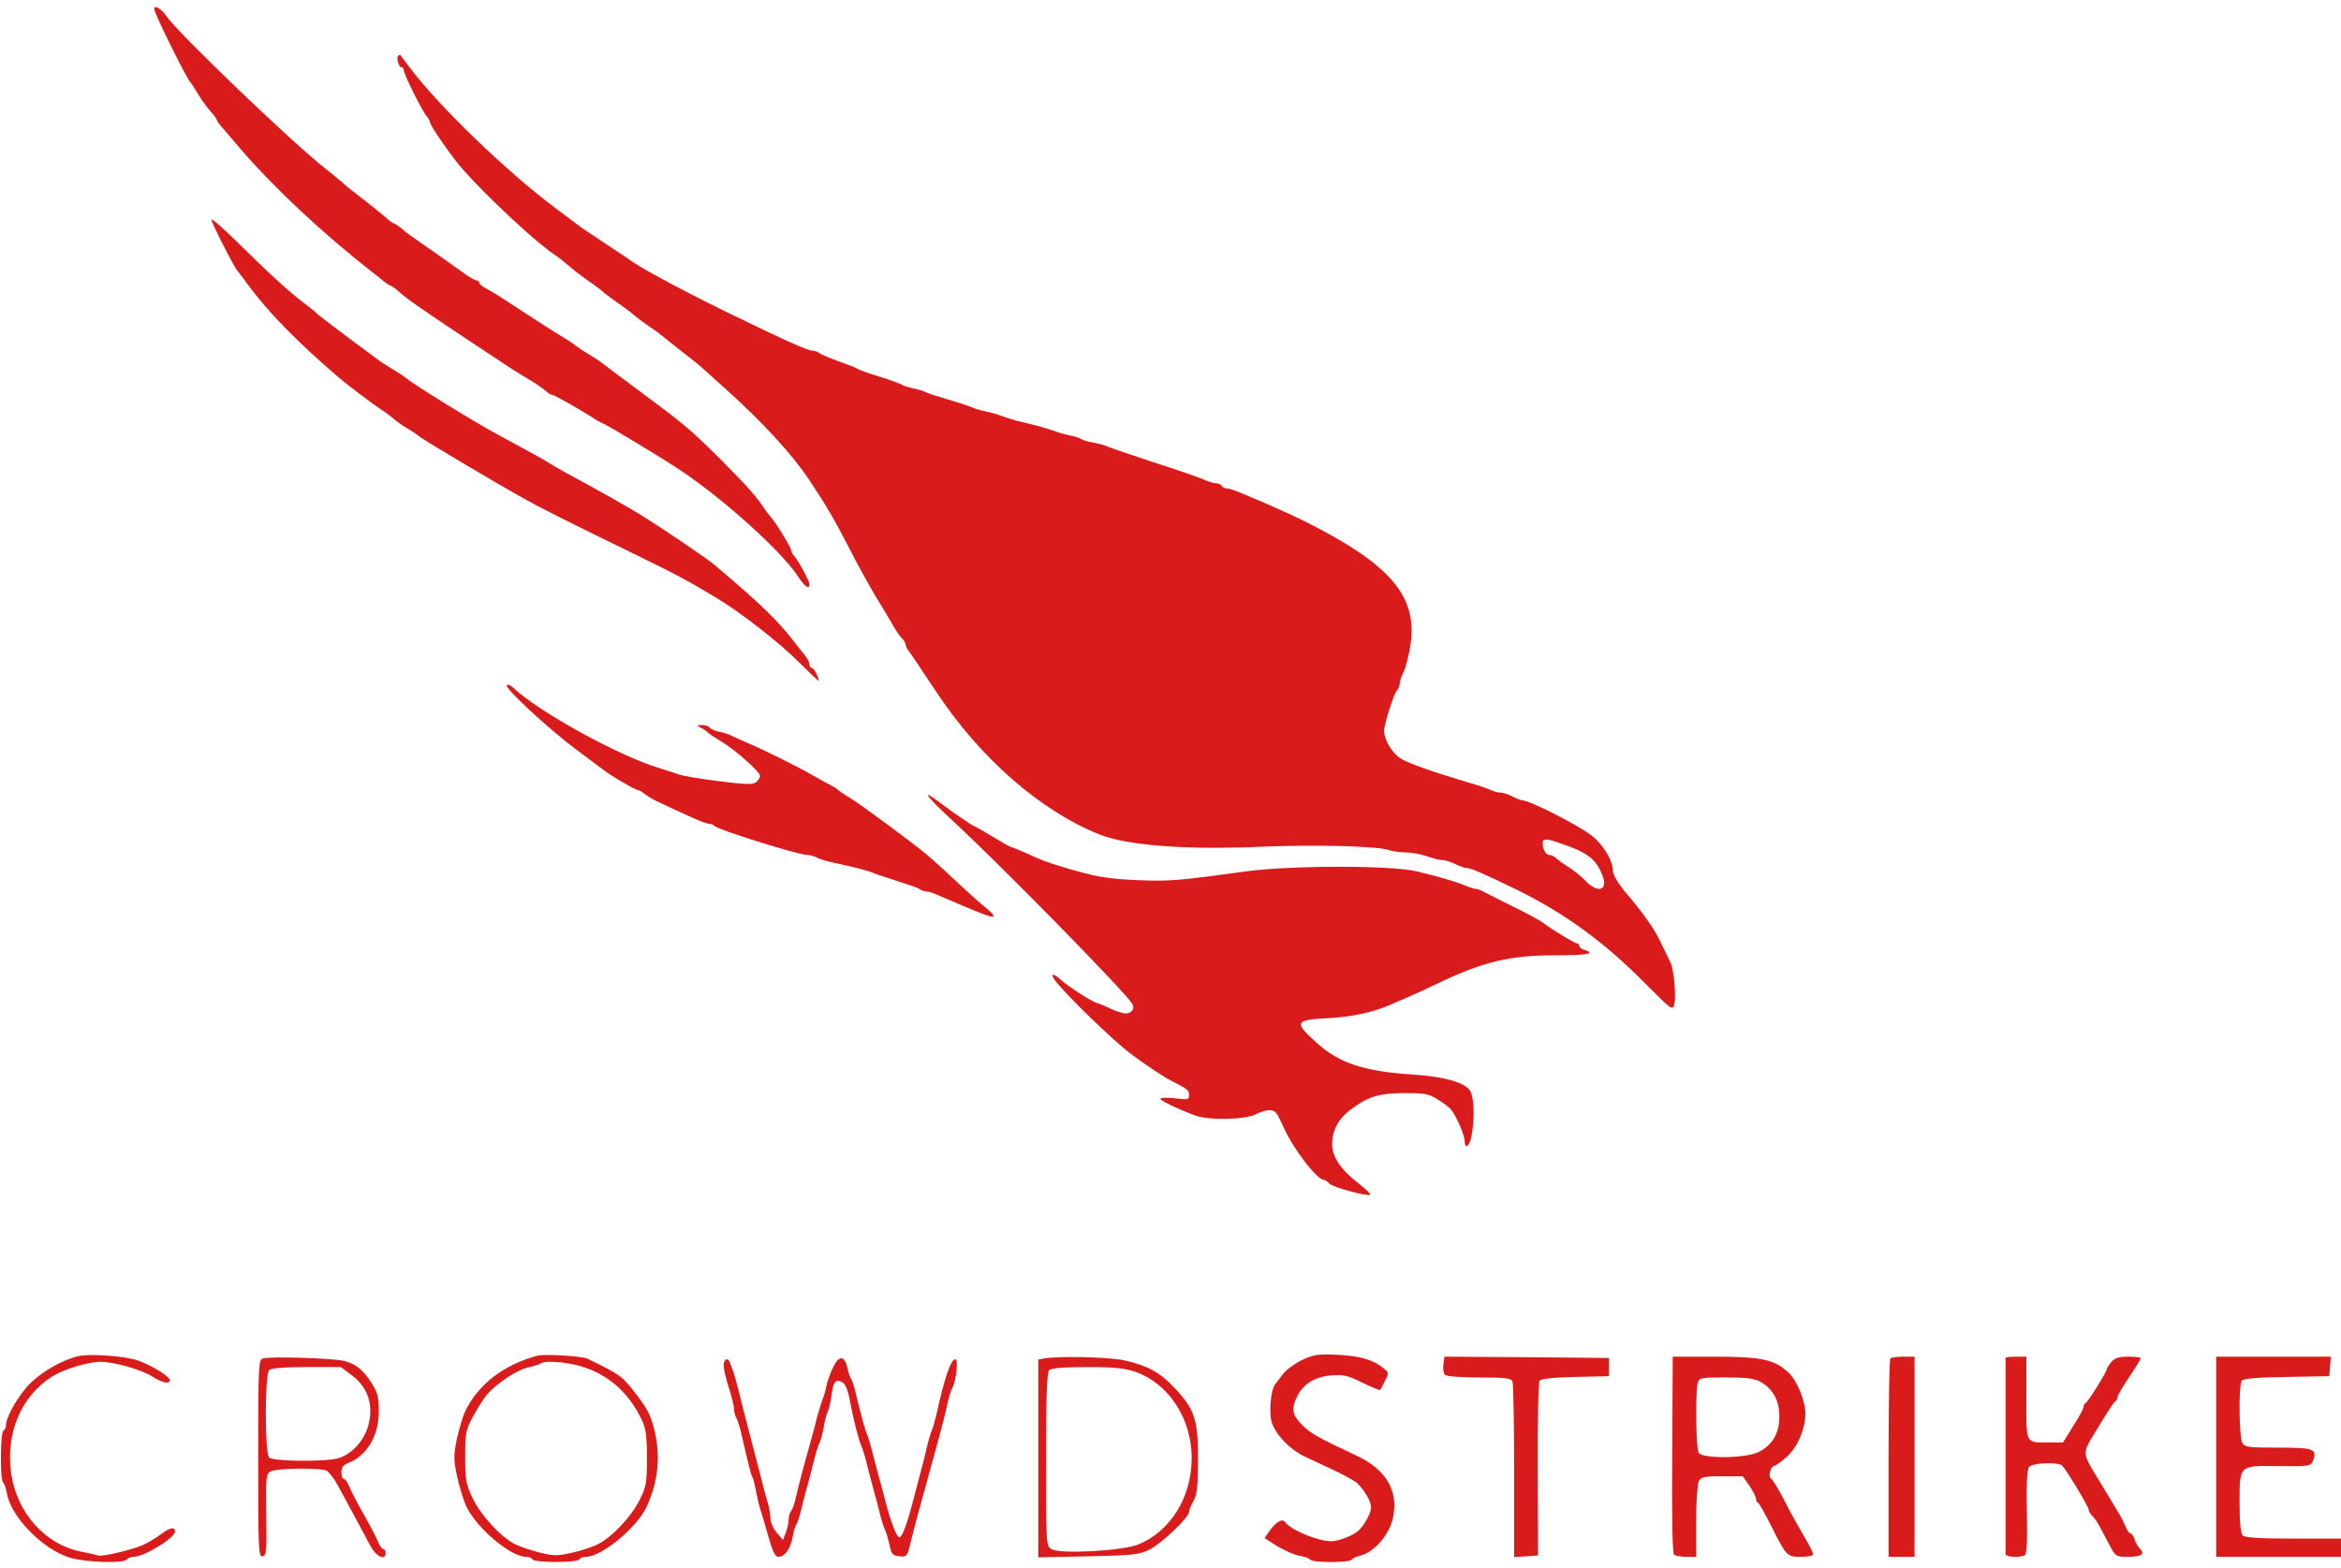
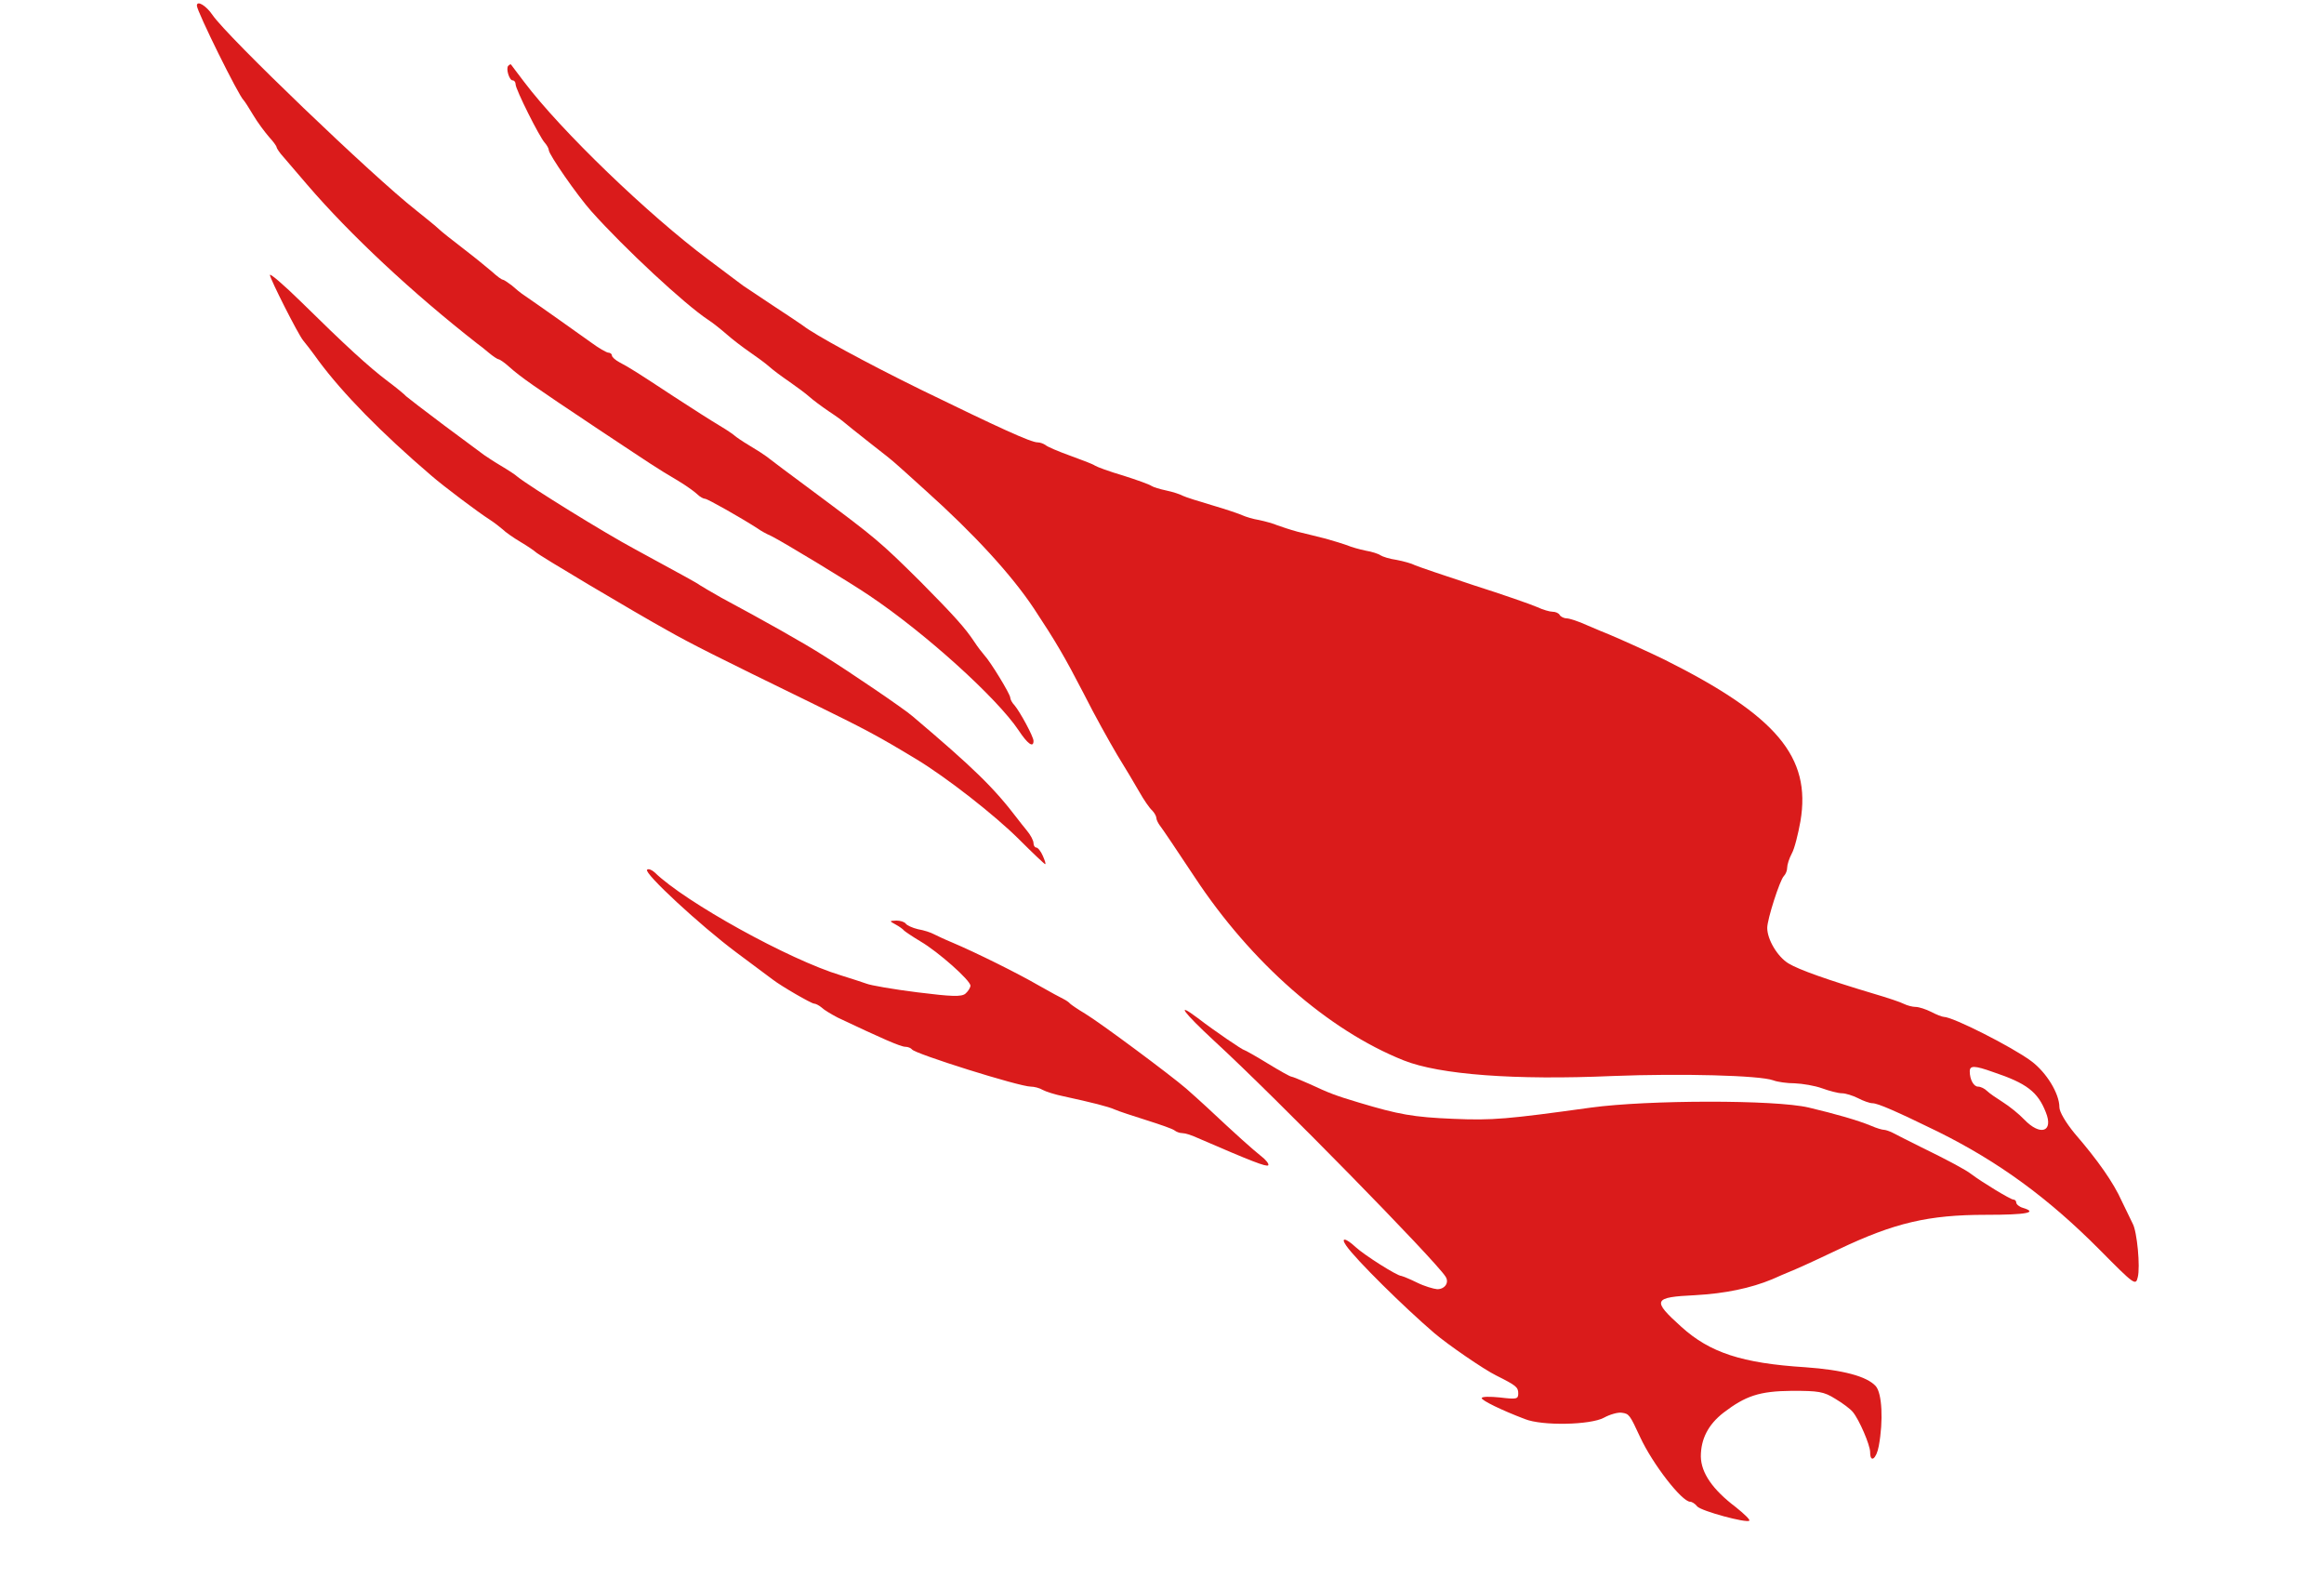
- <svg xmlns="http://www.w3.org/2000/svg" height="1675" viewBox="-.3 3.8 900.3 599.8" width="2500">
+ <svg xmlns="http://www.w3.org/2000/svg" viewBox="-.3 3.8 700 475">
  <g fill="#da1b1b">
    <path d="m59 5.5c0 1.7 12.6 27.2 14.1 28.5.3.3 1.6 2.3 2.9 4.5s3.5 5.1 4.7 6.5c1.3 1.4 2.3 2.8 2.3 3.1s.9 1.7 2.1 3c1.1 1.3 4.4 5.1 7.2 8.4 12.9 15 31.5 32.4 51.2 47.8.6.4 2.1 1.6 3.4 2.7s2.7 2 3 2 1.8 1 3.1 2.2c3.6 3.2 7.2 5.7 26.1 18.3 17.5 11.6 17.8 11.9 24.9 16.1 2.5 1.5 5.1 3.4 5.8 4.1s1.8 1.3 2.3 1.3c.7 0 10.8 5.7 15.9 9 .8.6 2.6 1.6 4 2.2 3.6 1.8 23.6 13.9 29.5 17.9 17 11.4 38.5 30.9 45 40.6 2.7 4.1 4.5 5.4 4.5 3.2 0-1.3-4.1-8.8-5.7-10.7-.7-.7-1.3-1.8-1.3-2.3 0-1.1-6-10.9-7.8-12.8-.7-.8-2.1-2.6-3-4-2.7-4.1-6-7.8-16.2-18.1-12.3-12.2-13.7-13.3-31-26.2-8-5.9-14.9-11.1-15.5-11.6-.5-.4-2.8-1.9-5-3.2s-4.2-2.7-4.5-3-2.3-1.7-4.5-3-8.5-5.3-14-8.9c-11.1-7.3-13-8.5-16.2-10.2-1.3-.7-2.3-1.6-2.3-2.1 0-.4-.5-.8-1-.8-.6 0-3-1.4-5.3-3.1-3.9-2.8-15.9-11.3-20-14.1-1.1-.7-2.8-2.1-3.9-3.1-1.2-.9-2.4-1.7-2.7-1.7s-1.7-1-3.1-2.3c-1.4-1.2-5.3-4.4-8.7-7s-6.8-5.3-7.5-6-3.8-3.2-6.8-5.6c-12.9-10.1-56.9-52.3-61.3-58.8-1.9-2.8-4.7-4.5-4.7-2.8z" />
    <path d="m152.8 23.6c-.8.8.3 4.4 1.3 4.4.5 0 .9.5.9 1.2 0 1.5 7.2 15.9 8.8 17.6.6.7 1.2 1.7 1.2 2.2 0 1.3 8.6 13.7 12.8 18.4 10 11.2 28.2 28.1 35.2 32.7 1.4.9 3.9 2.9 5.5 4.3 1.7 1.5 4.8 3.9 7 5.4s4.9 3.5 5.9 4.4c1.1 1 3.8 3 6 4.5 2.3 1.6 5 3.6 6 4.5 1.1 1 3.8 3 6 4.5 2.3 1.5 4.3 3 4.6 3.3s3.7 3 7.5 6c3.9 3 7.5 5.9 8.1 6.5.6.5 4.6 4.1 8.9 8 14.6 13.1 25.8 25.3 32.6 35.5 6.6 10 9.2 14.4 15.1 25.8 3.1 6.2 7.7 14.4 10 18.3 2.4 3.9 5.4 8.9 6.7 11.2s3 4.8 3.8 5.5c.7.7 1.3 1.8 1.3 2.3s.5 1.5 1 2.2c.6.7 5.3 7.7 10.6 15.7 16.9 25.6 40.1 46 62.9 55.1 10.8 4.3 33.4 6 63 4.7 20.6-.8 44.2-.2 48.3 1.3 1.3.5 4.2.9 6.5.9 2.3.1 6 .7 8.2 1.5s4.9 1.5 6 1.5 3.3.7 4.9 1.5c1.5.8 3.5 1.5 4.3 1.5 1.6 0 7.1 2.4 19.8 8.6 18.3 9.1 33.1 19.9 48.7 35.6 10.4 10.5 10.8 10.8 11.4 8.2.8-3.1-.2-13.7-1.5-16.1-.5-1-2-4.1-3.3-6.8-2.5-5.6-7.2-12.3-14.2-20.4-2.7-3.3-4.6-6.5-4.6-7.9 0-4.1-3.9-10.5-8.5-13.9-5.8-4.3-23.6-13.3-26.3-13.3-.5 0-2.3-.7-3.8-1.5-1.6-.8-3.7-1.5-4.7-1.5-.9 0-2.5-.4-3.5-.9-.9-.5-5.1-1.9-9.2-3.1-13.7-4.1-22.5-7.2-25.6-9.1-3.3-2-6.4-7.2-6.4-10.7 0-2.6 3.8-14.4 5-15.6.6-.6 1-1.7 1-2.5 0-.9.6-2.8 1.4-4.3.8-1.4 1.9-5.8 2.6-9.7 3.3-19.4-7.2-31.8-41-48.7-4.5-2.2-12.7-5.9-16.5-7.5-1.1-.4-4.1-1.7-6.7-2.8-2.6-1.2-5.4-2.1-6.2-2.1s-1.8-.5-2.1-1c-.3-.6-1.3-1-2.2-1-.8 0-2.9-.6-4.6-1.4-1.8-.8-10.4-3.8-19.2-6.6-8.8-2.9-16.7-5.6-17.6-6-.9-.5-3.4-1.2-5.5-1.6-2.2-.3-4.3-1-4.9-1.4-.5-.4-2.6-1.1-4.5-1.4-1.9-.4-4.4-1.1-5.5-1.6-1.1-.4-4-1.3-6.5-2-2.5-.6-6.3-1.6-8.5-2.1-2.2-.6-4.9-1.5-6-1.9-1.1-.5-3.6-1.2-5.5-1.6-1.9-.3-4.1-1-5-1.4-.8-.4-4.9-1.8-9-3s-8.2-2.5-9-2.9c-.9-.5-3.1-1.2-5-1.6s-3.9-1-4.5-1.4c-.5-.4-4.4-1.8-8.5-3.1-4.1-1.2-7.9-2.6-8.5-3-.5-.4-3.9-1.7-7.5-3s-6.9-2.7-7.4-3.2c-.6-.4-1.6-.8-2.4-.8-2 0-11.4-4.3-35.2-15.9-16.7-8.2-32.1-16.6-35.5-19.3-.5-.4-4.6-3.1-9-6s-8.4-5.6-9-6c-.5-.4-5.2-3.9-10.4-7.8-18.1-13.5-44.4-38.8-55.5-53.5-2.1-2.8-3.9-5.1-4-5.3-.2-.1-.5.1-.8.4zm447.2 303c10.2 3.4 13.5 6 15.9 12.1 2.4 5.9-1.6 7.3-6.5 2.2-1.6-1.7-4.5-4-6.4-5.2s-4.1-2.7-4.8-3.4-1.9-1.3-2.7-1.3c-1.3 0-2.5-2.1-2.5-4.6 0-1.8 1.4-1.8 7 .2zm-519-240c0 1.1 8.5 17.9 10 19.7.6.7 2.7 3.4 4.7 6.2 7.3 9.8 18.7 21.5 33.9 34.5 3.8 3.3 14.2 11.1 17.5 13.2 1.4.9 3.2 2.3 4 3 .8.8 3.2 2.5 5.4 3.8s4.2 2.7 4.5 3c.6.8 30.1 18.3 39.5 23.5 7.4 4.2 15.4 8.2 43.5 21.9 16.5 8.1 19.6 9.7 31.7 17 9.1 5.5 23.7 16.9 31 24.2 4.1 4.1 7.6 7.4 7.8 7.4.3 0-.1-1.1-.7-2.5s-1.5-2.5-2-2.5c-.4 0-.8-.6-.8-1.3 0-.8-.9-2.5-2-3.8s-2.3-2.9-2.7-3.4c-7.3-9.6-13.3-15.4-31.7-31-2.5-2.2-19-13.4-26.7-18.2-6.1-3.9-18.4-10.8-30.9-17.5-3-1.7-5.9-3.4-6.5-3.8-.9-.7-5.2-3-19.5-10.8-9-4.8-31.8-18.9-35.5-21.9-.5-.5-2.8-2-5-3.3s-4.4-2.8-5-3.2c-.5-.4-5.9-4.4-12-8.9-6-4.5-11.2-8.5-11.5-8.8-.3-.4-2.7-2.4-5.5-4.5-5.6-4.2-12.8-10.8-26.2-24-5.1-5-9.3-8.6-9.3-8zm113.6 179.1c-1 1 15.8 16.6 26.9 24.9 5.5 4.1 10.5 7.8 11 8.2 2.6 2 11.6 7.2 12.4 7.2.5 0 1.6.6 2.3 1.2.7.7 2.9 2 4.8 3 13.3 6.3 19 8.8 20.4 8.8.8 0 1.7.4 2 .8.8 1.3 32.3 11.2 35.8 11.2 1 0 2.6.4 3.6 1 .9.5 3.7 1.4 6.2 1.9 8.7 1.9 13.5 3.1 15.5 4 1.1.5 5.4 1.9 9.5 3.2s7.9 2.6 8.5 3.1c.5.4 1.5.8 2.3.8s2.8.6 4.5 1.4c16.4 7.1 20.8 8.8 21.4 8.3.3-.4-.7-1.7-2.3-2.9-2.5-2-6.9-5.9-16.4-14.8-1.5-1.4-4.2-3.8-6-5.4-5-4.3-26-19.9-30.5-22.6-2.2-1.3-4.2-2.7-4.5-3-.3-.4-1.2-1-2-1.4s-4.2-2.2-7.5-4.1c-6.2-3.6-18.9-9.9-26-12.9-2.2-.9-4.7-2.1-5.5-2.5-.9-.5-3-1.2-4.8-1.5-1.7-.4-3.4-1.2-3.7-1.7-.4-.5-1.6-.9-2.8-.9-2.2.1-2.2.1-.2 1.2 1.1.6 2.2 1.4 2.5 1.8.3.3 2.5 1.8 5 3.3 5.3 3.1 15 11.7 15 13.3 0 .6-.7 1.7-1.5 2.4-1.2 1-4.1.9-14.5-.4-7.2-.9-14.1-2.1-15.3-2.6-1.2-.4-4.7-1.6-7.7-2.5-15.6-4.7-47-22.1-56.1-31-.9-.8-1.9-1.2-2.3-.8z" />
-     <path d="m365.5 317.3c18.7 17.2 66.6 66.1 69.6 70.9 1.2 1.8-.2 3.8-2.5 3.8-1.1-.1-3.9-.9-6.1-2s-4.3-1.9-4.7-2c-1.3 0-11.2-6.3-13.8-8.7-3-2.8-4.6-3-2.8-.4 2.9 4.2 17.4 18.5 26.5 26.3 4.1 3.5 15 11 18.7 12.8 6 3 6.6 3.5 6.6 5.4 0 1.7-.5 1.8-5.5 1.2-3-.3-5.5-.3-5.5.2 0 .7 5.9 3.6 13 6.3 5.2 2.1 19.7 1.8 23.8-.4 1.8-1 4.3-1.7 5.4-1.5 2.2.3 2.4.6 5.5 7.3 3.8 8.2 12.6 19.5 15.1 19.5.5 0 1.5.6 2.1 1.4 1.2 1.4 14.9 5.1 15.7 4.3.3-.3-1.6-2.1-4.1-4.1-7-5.3-10.4-10.3-10.5-15.2 0-5.3 2.2-9.6 6.8-13.2 6.7-5.1 10.8-6.5 20.6-6.6 8 0 9.6.2 13.1 2.4 2.2 1.3 4.6 3.1 5.3 4 1.9 2.3 5.2 9.9 5.2 12.1 0 3.4 1.9 2 2.6-1.9 1.4-7.6 1-15.8-.9-18-2.7-3-10-4.9-21.2-5.7-19.1-1.2-28.8-4.4-37.4-12.2-8.9-8-8.5-8.9 4.2-9.5 9-.5 16.7-2.1 23.2-4.8 1.1-.5 4.3-1.9 7-3 2.8-1.2 8.6-3.9 13-6 16.8-8 27.1-10.4 44.3-10.4 12.5 0 15.8-.7 11.2-2.1-1.1-.3-2-1.1-2-1.6s-.4-.9-.9-.9c-.8 0-9.4-5.2-12.7-7.7-1.5-1.2-7.1-4.2-14.9-8-3.8-1.9-7.8-3.9-8.7-4.4-1-.5-2.2-.9-2.7-.9s-2.2-.5-3.8-1.2c-4.1-1.7-10.8-3.6-18.8-5.5-10.2-2.4-48.5-2.3-65.5 0-25.3 3.5-29.7 3.9-41.5 3.4-12.1-.5-16.5-1.3-28.5-4.9-7.3-2.2-8.6-2.7-15.1-5.7-2.5-1.1-4.9-2.1-5.2-2.1-.4 0-3.6-1.8-7.2-4s-6.8-4-7-4c-.5 0-8.9-5.7-14.1-9.7-6.8-5.1-4.3-1.7 5.1 7zm-336.1 206.6c-5.8 1.5-12.9 5.5-17.6 9.9-4.5 4.2-9.8 13.2-9.8 16.6 0 .8-.4 1.8-1 2.1-1.2.8-1.3 19.2-.1 19.9.4.3 1.1 2.1 1.4 4 1.5 9.1 13.7 21.7 24.2 24.9 6.1 1.9 21 2.3 22 .7.3-.5 1.5-1 2.6-1 4 0 15.9-7.3 15.9-9.7 0-2-1.9-1.6-5.4 1-1.7 1.3-4.7 3.1-6.6 4-4 1.9-15.8 4.7-17.4 4.2-.6-.2-3.6-.9-6.7-1.5-13.8-2.7-24.7-14.9-26.9-30-2.2-15.6 3.8-29.8 15.8-37.4 4.5-2.8 13.7-5.6 18.5-5.6 5.3 0 15.6 2.9 19.9 5.6 3.9 2.5 6.8 3.1 6.8 1.4 0-1.3-7-5.7-12.2-7.5-5.1-1.8-19-2.8-23.4-1.6zm177.1-.3c-12.9 3.4-22.8 10.9-27.9 21.4-.9 1.9-2.3 6.7-3.2 10.6-1.3 6.4-1.3 8 .1 14.5.9 4.1 2.5 9.4 3.7 11.8 4 8.2 16.9 19.1 22.8 19.1 1 0 2.2.4 2.5 1 .8 1.3 17.2 1.3 18 0 .3-.6 1.5-1 2.6-1 6 0 19.7-11.4 23.3-19.3 4.6-10 5.5-20.1 2.7-30.5-1.4-5.1-2.5-7.3-7.1-13.2-5.1-6.6-5.5-6.9-18.3-13.2-2.1-1-16.3-1.9-19.2-1.2zm16.3 4c10.7 3.1 18.7 10.1 23.8 20.9 1.5 3.1 1.9 6.2 1.9 14.5 0 9.5-.3 11.1-2.8 16.1-3.2 6.4-10.5 14.2-15.8 16.9-2 1.1-6.5 2.6-10.1 3.4-5.8 1.3-7.1 1.3-12.4 0-3.2-.8-7.4-2.2-9.3-3.1-5.3-2.4-13.4-11.1-16.6-17.8-2.6-5.4-2.9-7-2.9-16 0-9.4.2-10.3 3.3-16 1.8-3.3 4.3-7.1 5.4-8.3 4.1-4.4 11.3-9.1 15.6-10.1 2.3-.5 4.5-1.2 4.8-1.5 1.2-1.2 9.6-.6 15.1 1zm277.6-2.3c-2.8 1.4-6 3.7-7.2 5.3s-2.6 3.4-3.1 4c-1.5 1.8-2.3 9.1-1.6 13.5.8 4.7 6.6 11.2 12.5 14.1 1.9.9 7 3.3 11.3 5.3s8.6 4.4 9.5 5.3c2.9 2.9 5.2 7 5.2 9.2 0 1.9-2.2 6.2-4.5 8.6-1.9 2-7.8 4.4-10.9 4.4-5.2 0-15.6-4.4-17.7-7.4-1.1-1.4-3.4-.1-5.8 3.2l-2.1 3 4.9 3.1c2.7 1.6 6.5 3.3 8.5 3.7 2 .3 3.9 1 4.2 1.5.7 1.2 15.1 1.2 15.9 0 .3-.5 1.8-1.2 3.4-1.6 5.3-1.2 11.4-8.3 12.6-14.9 2-10.3-2.9-18.3-14.3-23.6-15-7.1-17.2-8.3-20.6-11.6-4-3.9-4.4-6.4-2-11.2 2.3-4.7 6.9-7.5 13.1-8 4.5-.4 6.3 0 11.9 2.8 3.6 1.7 6.7 3 6.8 2.8.2-.1 1.1-1.7 1.9-3.4 1.5-2.9 1.5-3.3-.1-4.6-4.1-3.5-8.9-5-17.7-5.5-8-.4-9.6-.1-14.1 2zm-399.6-.6c-1.7.4-1.8 3.1-1.8 38.4 0 35.2.1 38 1.7 37.7 1.5-.3 1.6-1.9 1.4-16-.2-14.8-.1-15.7 1.8-16.7 2.1-1.2 18.5-1.4 21.3-.3.9.4 2.9 2.9 4.4 5.7 3.4 6.2 9.5 17.6 12.5 23.2 2.2 4.2 5.9 6 5.9 2.8 0-.8-.4-1.5-.9-1.5s-1.4-1.2-2-2.8c-.6-1.5-3.1-6.3-5.6-10.7s-5-9.2-5.6-10.8c-.6-1.5-1.5-2.7-2-2.7s-.9-1.1-.9-2.5c0-1.8.7-2.8 2.4-3.5 7.3-2.7 12-10.5 12-20 0-5.3-.5-7.3-2.6-10.5-3.4-5.4-5.9-7.5-10.5-8.8-3.9-1.1-28.4-1.9-31.5-1zm34.4 6.6c6 4.6 8.2 11.3 6.2 18.9-1.5 6-6.4 11.4-11.7 12.9-4.8 1.4-25 1.2-26.5-.3-1.7-1.7-1.7-31.9 0-33.6.8-.8 5.5-1.2 14.4-1.2h13.2zm184.9-3.2c-1.1 2.2-2.2 5.4-2.6 7.2-.3 1.8-1 4.1-1.5 5.2-.4 1.1-1.3 4-2 6.5-.6 2.5-1.7 6.7-2.5 9.5-3.1 11-4.7 17.2-5.7 21.5-.5 2.5-1.4 4.9-1.9 5.4-.5.6-.9 2-.9 3.2 0 1.3-.5 3.5-1.1 5.1l-1.1 2.8-2.4-2.8c-1.3-1.5-2.4-4-2.4-5.5s-.5-4.3-1.1-6.2-1.7-6-2.4-9c-.8-3-2.1-8.2-3-11.5-1.6-6-3.5-13.5-5.9-23-.7-2.8-1.6-5.8-1.9-6.8-.4-.9-.9-2.4-1.2-3.2-.7-2.4-2.5-1.7-2.5.9 0 1.3.9 5.2 2 8.6s2 7.1 2 8.1c0 1.1.4 2.7 1 3.7.5.9 1.4 3.9 2 6.7 2.6 11.2 3.5 15 4.1 16 .4.5.9 2.8 1.3 5s1.1 5.3 1.6 7c.6 1.6 2 6.5 3.2 10.7 1.6 5.7 2.6 7.8 3.8 7.8 2.5 0 4.7-3 5.5-7.5.4-2.2 1-4.5 1.5-5 .4-.6 1.2-3 1.8-5.5s1.7-7 2.6-10c.8-3 2-7.5 2.6-10s1.5-5.2 1.9-6c.5-.9 1.2-3.6 1.6-6s1.1-5.1 1.6-6c.4-.8 1.1-3.6 1.4-6.2.7-5.3 1.6-6.4 4.2-4.9 1.1.6 2.2 3.2 2.9 7.3 1.3 7.1 3.2 14.3 4.4 17.3.5 1.1 1.4 4 2 6.5s1.8 7 2.6 10c.9 3 2 7.3 2.5 9.5s1.4 4.9 1.9 6c.6 1.1 1.3 3.8 1.8 6 .7 3.5 1.2 4 3.8 4.3 2.8.3 3 0 4.1-4.5.6-2.6 1.9-7.4 2.7-10.5.9-3.2 2.3-8.3 3.1-11.3 1.5-5.4 2.9-10.6 6.1-22.3.8-3.1 2-7.7 2.5-10.2s1.4-5.2 1.9-6.1c1.5-2.8 2.3-10.9 1.1-10.9-1.7 0-4.2 7.1-7.2 21-.6 2.5-1.4 5.4-1.9 6.5s-1.3 4-1.9 6.5c-.5 2.5-1.7 7-2.5 10s-2.1 8-2.9 11c-2.2 8.5-4.1 13.5-5.1 13.5s-3.2-5.5-5.3-13.5c-.8-3-2-7.8-2.8-10.5-.7-2.8-1.9-7-2.5-9.5s-1.5-5.4-2-6.5c-.8-2-2.3-7.5-4.2-15.5-.6-2.5-1.4-5-1.8-5.5-.4-.6-1.1-2.4-1.4-4.2-1.1-4.8-3.3-4.9-5.5-.2zm81.2-3.4-2.3.4v76.1l19.3-.4c17.7-.4 19.5-.6 23.7-2.7 4.7-2.5 15-12.3 15-14.4 0-.7.8-2.6 1.7-4.2 1.4-2.4 1.7-5.6 1.7-16 .1-15.2-1.2-19.2-9.1-27.6-5.5-5.9-10.4-8.5-19.3-10.5-6-1.3-25.3-1.7-30.7-.7zm35.2 5.2c12.7 4.5 21.5 18 21.5 33.1s-8.2 28.3-20.7 33.3c-6 2.4-29.6 3.7-33.1 1.8-2.2-1.2-2.2-1.3-2.2-34.4 0-24.6.3-33.6 1.2-34.5.8-.8 5.5-1.2 14.5-1.2 10.6 0 14.5.4 18.8 1.9zm118.3-2.9c-.2 1.6 0 3.4.6 4s6.2 1 13.2 1c10.2 0 12.3.3 12.8 1.6.3.9.6 16.4.6 34.5v33l4.6-.3 4.6-.3-.1-33c-.1-18.2.2-33.5.7-34.2.5-.8 4.9-1.3 13.7-1.5l13-.3v-7l-31.6-.3-31.7-.2zm88 34.7c-.2 24.4.1 38.1.7 38.5s2.7.8 4.8.8h3.7v-13.6c0-7.4.5-14.4 1-15.5.9-1.6 2.2-1.9 9-1.9h7.9l2.6 3.7c1.4 2.1 2.5 4.3 2.5 4.9 0 .7.3 1.4.8 1.6.4.1 2.6 4.1 5 8.8 6 11.9 6.1 12 11.6 12 2.5 0 4.6-.4 4.6-1 0-.5-1.4-3.3-3.1-6.2s-3.4-6-3.9-6.8-2.5-4.6-4.5-8.5c-2-3.8-4.1-7.3-4.7-7.6-1.2-.8-.1-4.9 1.3-4.9.5 0 2.6-1.6 4.8-3.5 4.1-3.7 7.1-10.7 7.1-16.6 0-4.9-3.2-12.7-6.5-15.8-5.4-5-10.3-6.1-28.3-6.1h-16.2zm34-28c4.8 2.8 7.2 7.2 7.2 13.3 0 6.4-2.5 10.8-7.8 13.6-4.6 2.5-21.7 2.8-23.2.4-1.1-1.6-1.3-23.1-.4-26.8.6-2.1 1.1-2.2 10.9-2.2 7.9 0 11 .4 13.3 1.7zm49.9-9c-.4.3-.7 17.7-.7 38.5v37.8h10v-77h-4.3c-2.4 0-4.7.3-5 .7zm44.3-.2v75.5c0 1 4.9 1.4 7.2.5 1-.4 1.2-3.9 1-16.6-.2-11.4 0-16.4.9-17.5 1.2-1.5 10.5-2 12.5-.6 1.3.9 10.4 15.9 10.4 17.2 0 .5.6 1.5 1.3 2.2.8.7 2 2.5 2.8 4 .8 1.4 2.5 4.7 3.8 7.2 2.4 4.5 2.6 4.6 7.2 4.6 5.2 0 6.7-1.1 4.5-3.2-.7-.8-1.7-2.4-2-3.6-.4-1.2-1.1-2.2-1.6-2.2-.4 0-1.3-1.2-1.9-2.8-.7-1.5-1.7-3.6-2.4-4.7s-3.4-5.8-6.2-10.3c-8.7-14.4-8.5-12-1.9-23 3.2-5.3 6.1-9.9 6.6-10 .4-.2.8-.9.8-1.5s2-4.1 4.5-7.8 4.5-7 4.5-7.3-2.1-.6-4.8-.6c-3.5 0-5.2.5-6.5 2-.9 1.1-1.7 2.3-1.7 2.6 0 1.1-7.3 12.9-8.2 13.2-.4.2-.8.9-.8 1.5 0 .7-1.8 4-4 7.4l-3.9 6.3h-5.5c-9.1 0-8.6.9-8.6-17.1v-15.9h-4c-2.2 0-4 .2-4 .5zm81 38v38.5h48v-7h-18.3c-12.9 0-18.7-.4-19.5-1.2s-1.2-5-1.2-12.4c0-14.9-.4-14.5 15.3-14.3 11.5.1 12.1 0 12.9-2 1.7-4.6.5-5.1-13.3-5.1-11.7 0-12.9-.2-13.9-1.9-1.2-2.3-1.4-22-.2-23.8.6-.9 5.6-1.3 17.2-1.5l16.5-.3.3-3.8.3-3.7h-44.1z" />
+     <path d="m365.5 317.3c18.7 17.2 66.6 66.1 69.6 70.9 1.2 1.8-.2 3.8-2.5 3.8-1.1-.1-3.9-.9-6.1-2s-4.3-1.9-4.7-2c-1.3 0-11.2-6.3-13.8-8.7-3-2.8-4.6-3-2.8-.4 2.9 4.2 17.4 18.5 26.5 26.3 4.1 3.5 15 11 18.7 12.8 6 3 6.6 3.5 6.6 5.4 0 1.7-.5 1.8-5.5 1.2-3-.3-5.5-.3-5.5.2 0 .7 5.9 3.6 13 6.3 5.2 2.1 19.7 1.8 23.8-.4 1.8-1 4.3-1.7 5.4-1.5 2.2.3 2.4.6 5.5 7.3 3.8 8.2 12.6 19.5 15.1 19.5.5 0 1.5.6 2.1 1.4 1.2 1.4 14.9 5.1 15.7 4.3.3-.3-1.6-2.1-4.1-4.1-7-5.3-10.4-10.3-10.5-15.2 0-5.3 2.2-9.6 6.8-13.2 6.7-5.1 10.8-6.5 20.6-6.6 8 0 9.6.2 13.1 2.4 2.2 1.3 4.6 3.1 5.3 4 1.9 2.3 5.2 9.9 5.2 12.1 0 3.4 1.9 2 2.6-1.9 1.4-7.6 1-15.8-.9-18-2.7-3-10-4.9-21.2-5.7-19.1-1.2-28.8-4.4-37.4-12.2-8.9-8-8.5-8.9 4.2-9.5 9-.5 16.7-2.1 23.2-4.8 1.1-.5 4.3-1.9 7-3 2.8-1.2 8.6-3.9 13-6 16.8-8 27.1-10.4 44.3-10.4 12.5 0 15.8-.7 11.2-2.1-1.1-.3-2-1.1-2-1.6s-.4-.9-.9-.9c-.8 0-9.4-5.2-12.7-7.7-1.5-1.2-7.1-4.2-14.9-8-3.8-1.9-7.8-3.9-8.7-4.4-1-.5-2.2-.9-2.7-.9s-2.2-.5-3.8-1.2c-4.1-1.7-10.8-3.6-18.8-5.5-10.2-2.4-48.5-2.3-65.5 0-25.3 3.5-29.7 3.9-41.5 3.4-12.1-.5-16.5-1.3-28.5-4.9-7.3-2.2-8.6-2.7-15.1-5.7-2.5-1.1-4.9-2.1-5.2-2.1-.4 0-3.6-1.8-7.2-4s-6.8-4-7-4c-.5 0-8.9-5.7-14.1-9.7-6.8-5.1-4.3-1.7 5.1 7z" />
  </g>
</svg>
